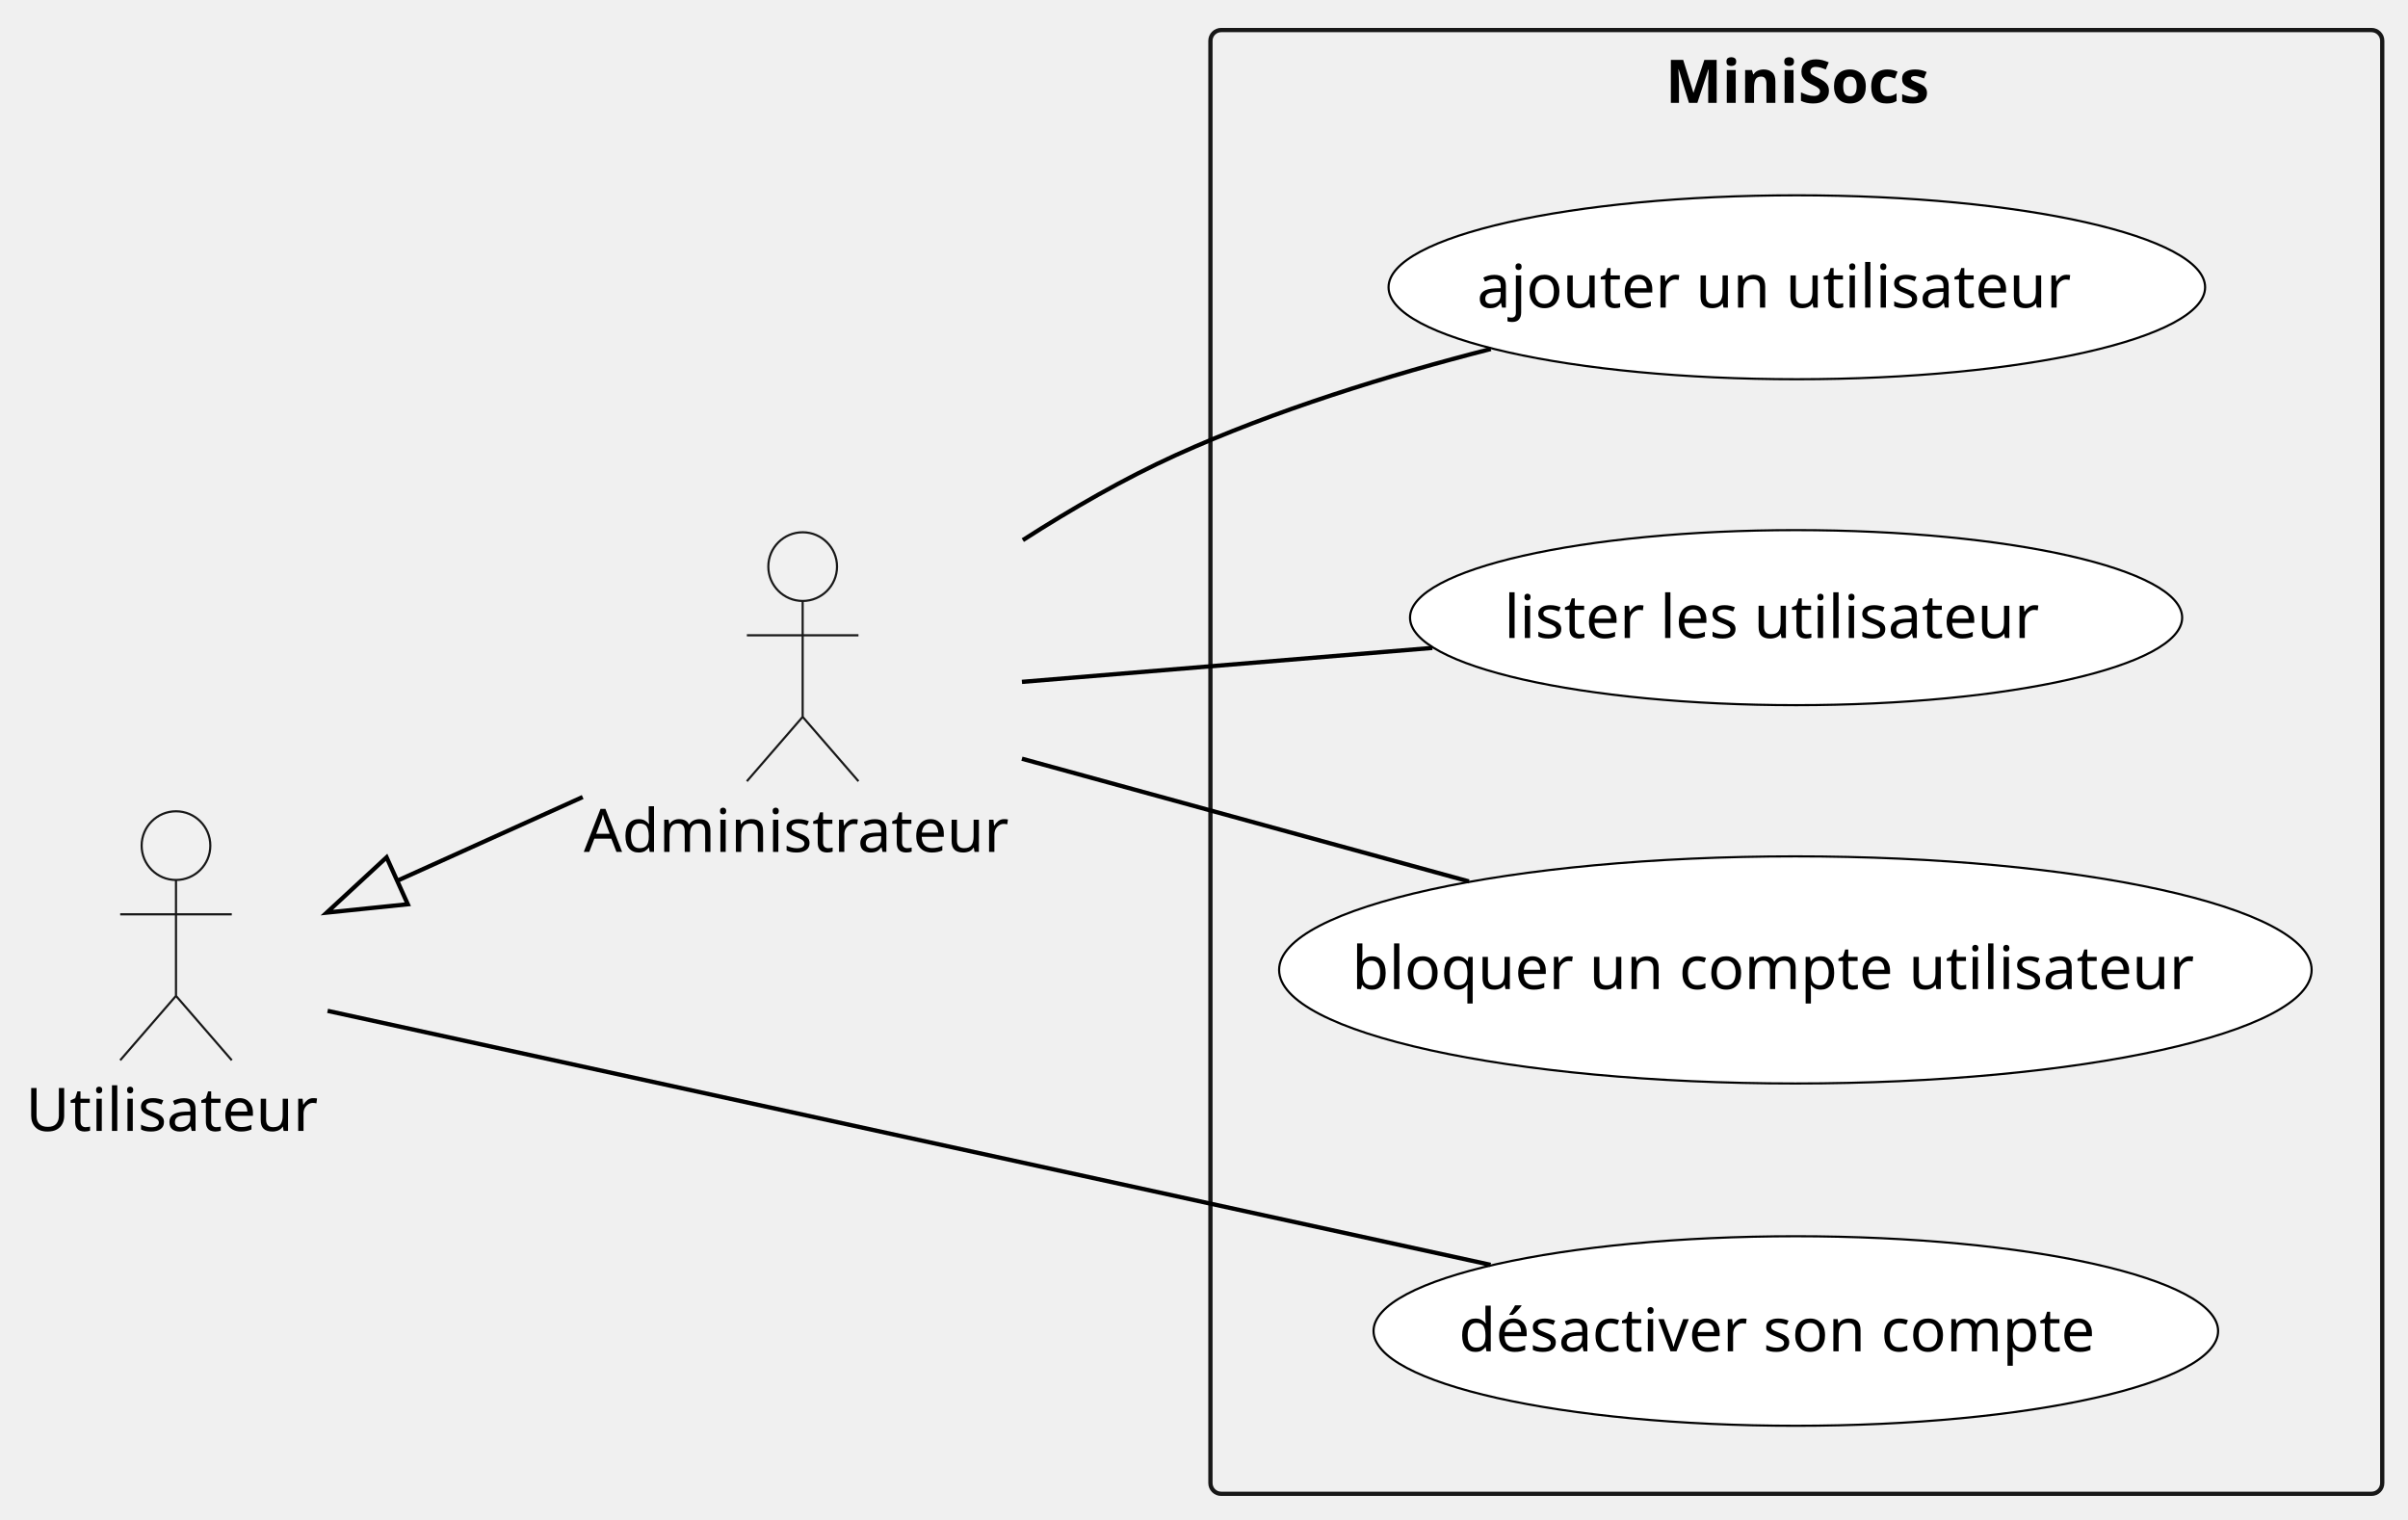
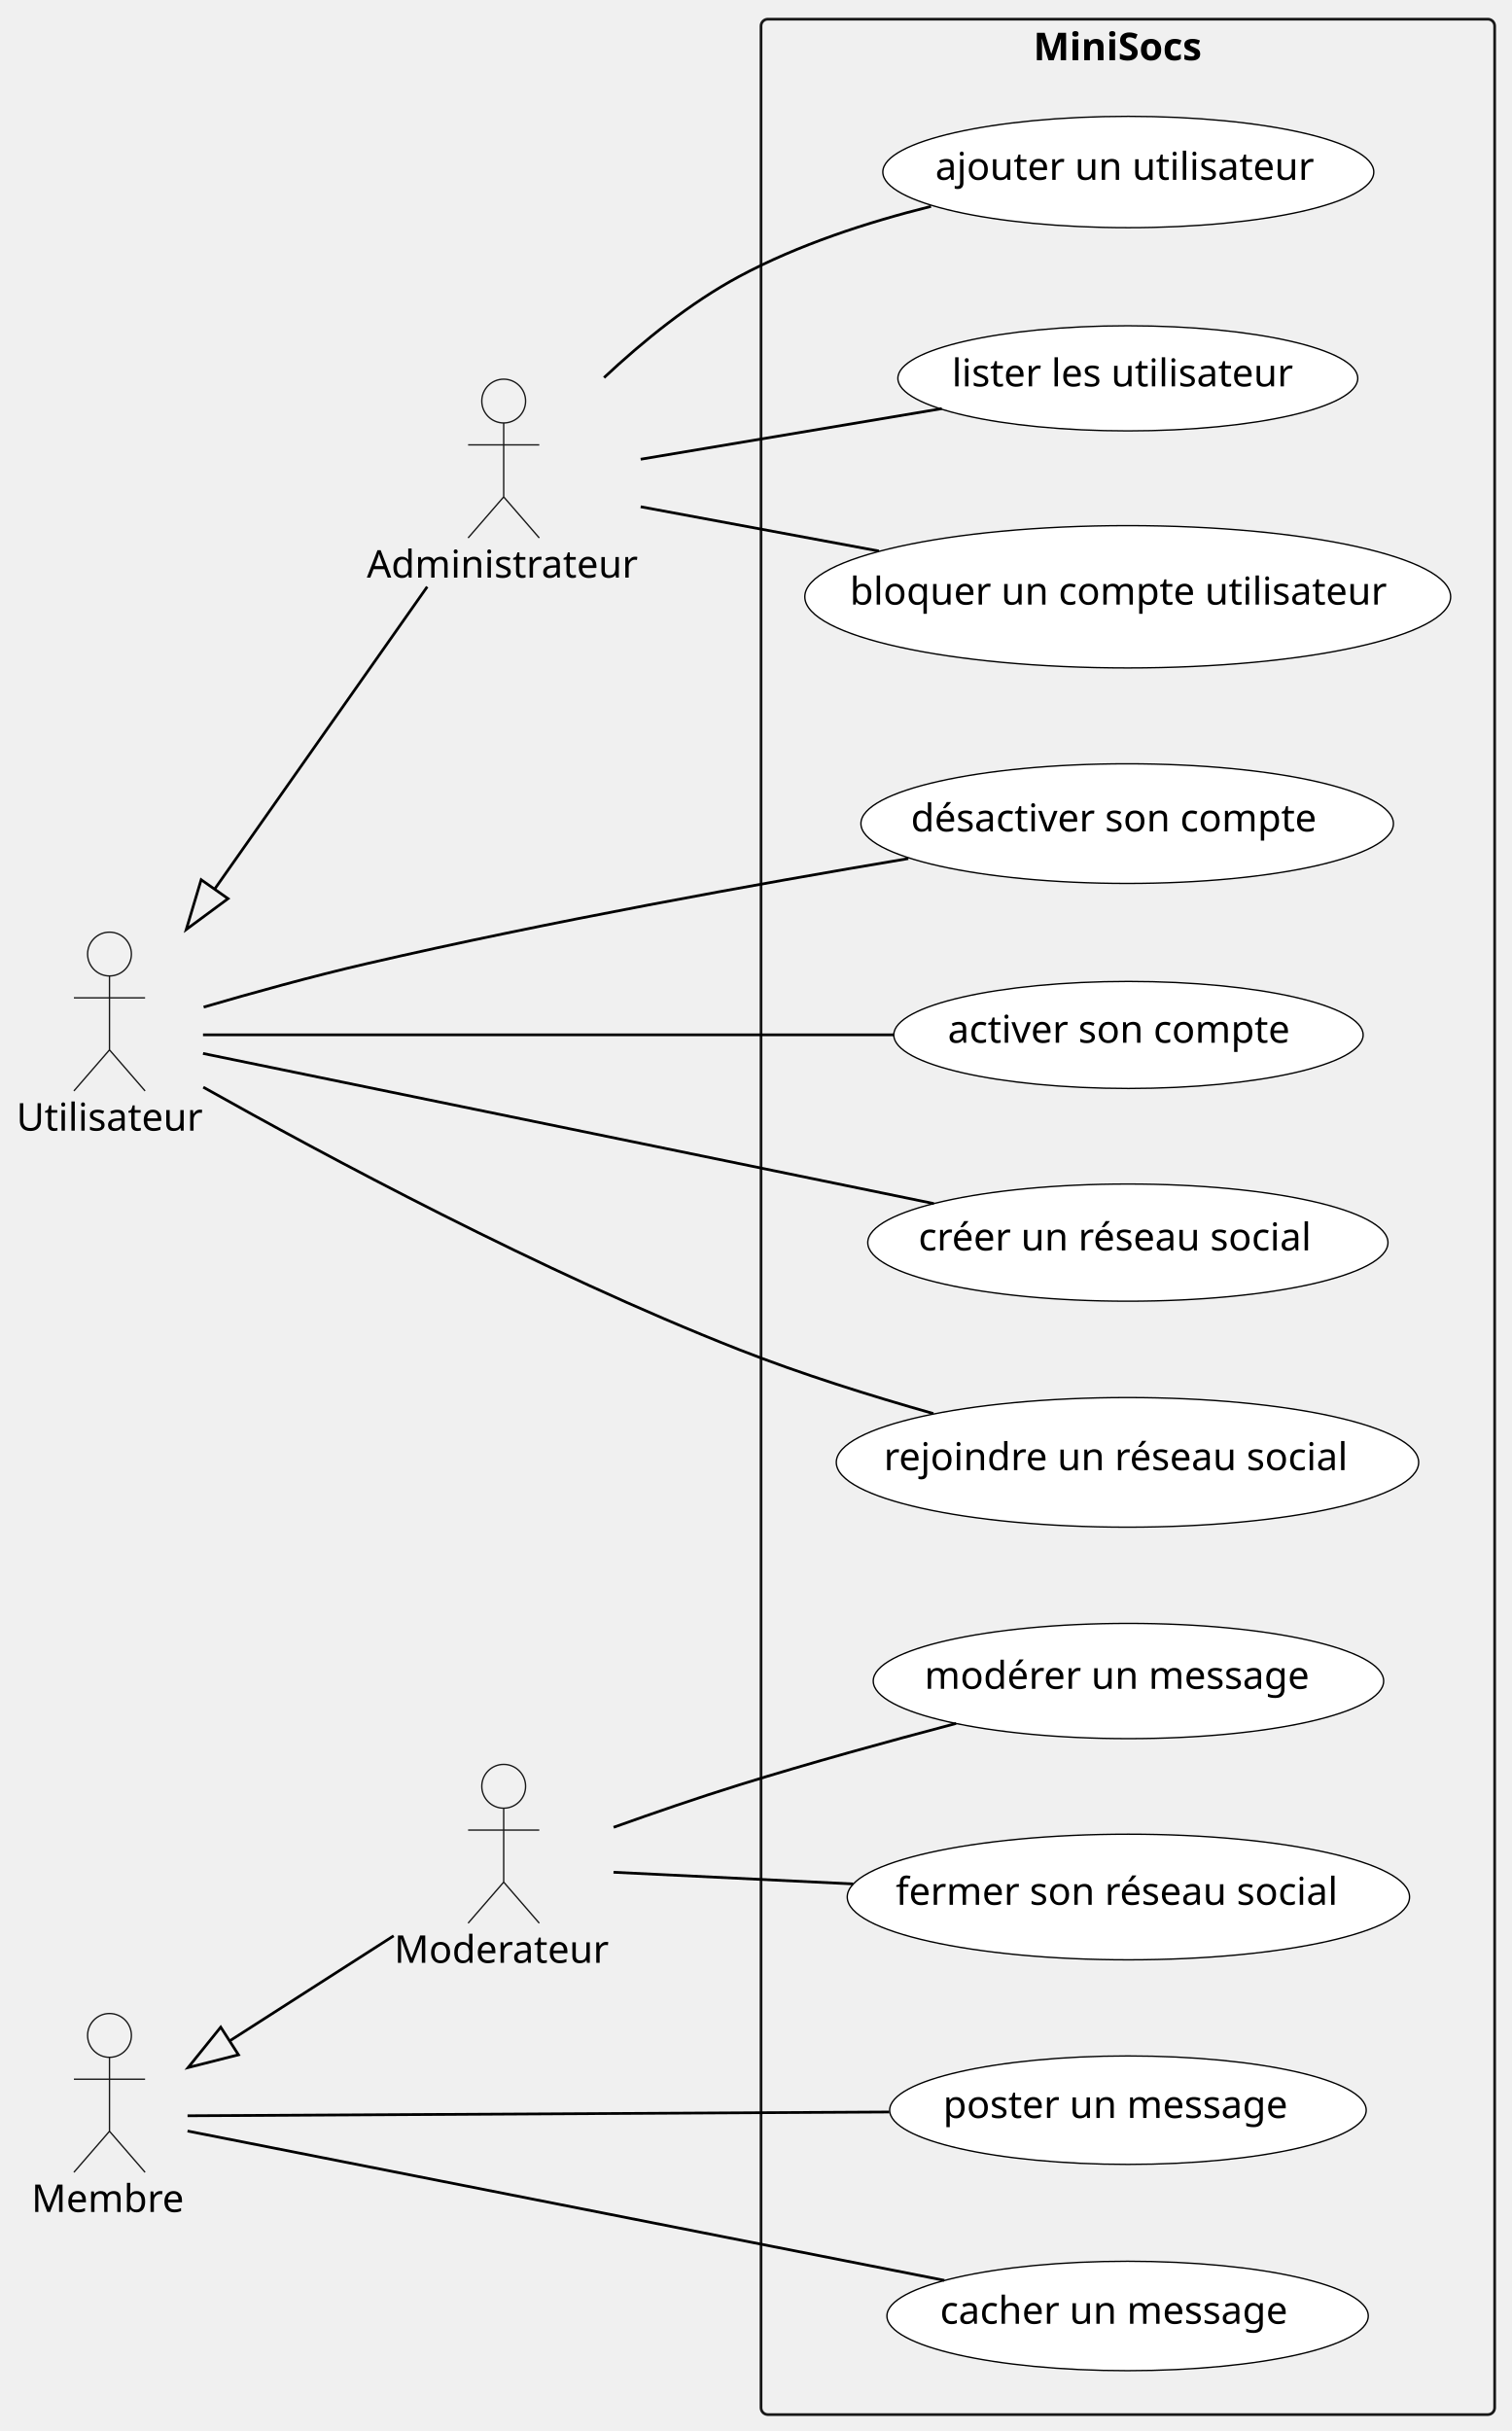
- <svg xmlns="http://www.w3.org/2000/svg" contentStyleType="text/css" height="354px" preserveAspectRatio="none" style="width:561px;height:354px;background:#FFFFFF;" version="1.1" viewBox="0 0 561 354" width="561px" zoomAndPan="magnify">
+ <svg xmlns="http://www.w3.org/2000/svg" contentStyleType="text/css" height="888px" preserveAspectRatio="none" style="width:552px;height:888px;background:#FFFFFF;" version="1.1" viewBox="0 0 552 888" width="552px" zoomAndPan="magnify">
  <defs />
  <g>
    <g id="cluster_MiniSocs">
-       <rect fill="none" height="341" rx="2.5" ry="2.5" style="stroke:#181818;stroke-width:1.0;" width="273" x="282" y="7" />
-       <text fill="#000000" font-family="sans-serif" font-size="14" font-weight="bold" lengthAdjust="spacing" textLength="61" x="388" y="23.966">MiniSocs</text>
+       <rect fill="none" height="875" rx="2.5" ry="2.5" style="stroke:#181818;stroke-width:1.0;" width="268" x="278" y="7" />
+       <text fill="#000000" font-family="sans-serif" font-size="14" font-weight="bold" lengthAdjust="spacing" textLength="69" x="377.5" y="21.995">MiniSocs</text>
    </g>
    <g id="elem_ajouter un utilisateur">
-       <ellipse cx="418.615" cy="66.923" fill="#FFFFFF" rx="95.115" ry="21.423" style="stroke:#000000;stroke-width:0.5;" />
-       <text fill="#000000" font-family="sans-serif" font-size="14" lengthAdjust="spacing" textLength="143" x="344.115" y="71.656">ajouter un utilisateur</text>
+       <ellipse cx="412.173" cy="62.835" fill="#FFFFFF" rx="89.673" ry="20.335" style="stroke:#000000;stroke-width:0.5;" />
+       <text fill="#000000" font-family="sans-serif" font-size="14" lengthAdjust="spacing" textLength="141" x="341.673" y="65.681">ajouter un utilisateur</text>
    </g>
    <g id="elem_lister les utilisateur">
-       <ellipse cx="418.442" cy="143.888" fill="#FFFFFF" rx="89.942" ry="20.388" style="stroke:#000000;stroke-width:0.5;" />
-       <text fill="#000000" font-family="sans-serif" font-size="14" lengthAdjust="spacing" textLength="130" x="350.442" y="148.621">lister les utilisateur</text>
+       <ellipse cx="411.995" cy="138.199" fill="#FFFFFF" rx="83.995" ry="19.199" style="stroke:#000000;stroke-width:0.5;" />
+       <text fill="#000000" font-family="sans-serif" font-size="14" lengthAdjust="spacing" textLength="128" x="347.733" y="141.136">lister les utilisateur</text>
    </g>
    <g id="elem_bloquer un compte utilisateur">
-       <ellipse cx="418.274" cy="225.955" fill="#FFFFFF" rx="120.274" ry="26.455" style="stroke:#000000;stroke-width:0.5;" />
-       <text fill="#000000" font-family="sans-serif" font-size="14" lengthAdjust="spacing" textLength="202" x="314.979" y="230.417">bloquer un compte utilisateur</text>
+       <ellipse cx="411.962" cy="217.992" fill="#FFFFFF" rx="117.962" ry="25.992" style="stroke:#000000;stroke-width:0.5;" />
+       <text fill="#000000" font-family="sans-serif" font-size="14" lengthAdjust="spacing" textLength="203" x="310.462" y="220.839">bloquer un compte utilisateur</text>
    </g>
    <g id="elem_désactiver son compte">
-       <ellipse cx="418.379" cy="310.076" fill="#FFFFFF" rx="98.379" ry="22.076" style="stroke:#000000;stroke-width:0.5;" />
-       <text fill="#000000" font-family="sans-serif" font-size="14" lengthAdjust="spacing" textLength="151" x="339.879" y="314.809">désactiver son compte</text>
+       <ellipse cx="411.76" cy="300.852" fill="#FFFFFF" rx="97.26" ry="21.852" style="stroke:#000000;stroke-width:0.5;" />
+       <text fill="#000000" font-family="sans-serif" font-size="14" lengthAdjust="spacing" textLength="158" x="332.76" y="303.699">désactiver son compte</text>
+     </g>
+     <g id="elem_activer son compte">
+       <ellipse cx="412.228" cy="378.046" fill="#FFFFFF" rx="85.728" ry="19.546" style="stroke:#000000;stroke-width:0.5;" />
+       <text fill="#000000" font-family="sans-serif" font-size="14" lengthAdjust="spacing" textLength="132" x="346.228" y="380.892">activer son compte</text>
+     </g>
+     <g id="elem_créer un réseau social">
+       <ellipse cx="412.012" cy="453.902" fill="#FFFFFF" rx="95.012" ry="21.402" style="stroke:#000000;stroke-width:0.5;" />
+       <text fill="#000000" font-family="sans-serif" font-size="14" lengthAdjust="spacing" textLength="153" x="335.512" y="456.749">créer un réseau social</text>
+     </g>
+     <g id="elem_rejoindre un réseau social">
+       <ellipse cx="411.868" cy="534.174" fill="#FFFFFF" rx="106.368" ry="23.674" style="stroke:#000000;stroke-width:0.5;" />
+       <text fill="#000000" font-family="sans-serif" font-size="14" lengthAdjust="spacing" textLength="178" x="322.868" y="537.02">rejoindre un réseau social</text>
+     </g>
+     <g id="elem_modérer un message">
+       <ellipse cx="412.223" cy="614.045" fill="#FFFFFF" rx="93.223" ry="21.045" style="stroke:#000000;stroke-width:0.5;" />
+       <text fill="#000000" font-family="sans-serif" font-size="14" lengthAdjust="spacing" textLength="149" x="337.723" y="616.891">modérer un message</text>
+     </g>
+     <g id="elem_fermer son réseau social">
+       <ellipse cx="412.204" cy="692.941" fill="#FFFFFF" rx="102.704" ry="22.941" style="stroke:#000000;stroke-width:0.5;" />
+       <text fill="#000000" font-family="sans-serif" font-size="14" lengthAdjust="spacing" textLength="170" x="327.204" y="695.788">fermer son réseau social</text>
+     </g>
+     <g id="elem_poster un message">
+       <ellipse cx="412.037" cy="770.807" fill="#FFFFFF" rx="87.037" ry="19.807" style="stroke:#000000;stroke-width:0.5;" />
+       <text fill="#000000" font-family="sans-serif" font-size="14" lengthAdjust="spacing" textLength="135" x="344.537" y="773.654">poster un message</text>
+     </g>
+     <g id="elem_cacher un message">
+       <ellipse cx="411.913" cy="845.983" fill="#FFFFFF" rx="87.913" ry="19.983" style="stroke:#000000;stroke-width:0.5;" />
+       <text fill="#000000" font-family="sans-serif" font-size="14" lengthAdjust="spacing" textLength="137" x="343.413" y="848.829">cacher un message</text>
    </g>
    <g id="elem_Administrateur">
-       <ellipse cx="187" cy="132" fill="#F1F1F1" rx="8" ry="8" style="stroke:#181818;stroke-width:0.5;" />
-       <path d="M187,140 L187,167 M174,148 L200,148 M187,167 L174,182 M187,167 L200,182 " fill="none" style="stroke:#181818;stroke-width:0.5;" />
-       <text fill="#000000" font-family="sans-serif" font-size="14" lengthAdjust="spacing" textLength="102" x="136" y="198.466">Administrateur</text>
+       <ellipse cx="184" cy="146.5" fill="#F1F1F1" rx="8" ry="8" style="stroke:#181818;stroke-width:0.5;" />
+       <path d="M184,154.5 L184,181.5 M171,162.5 L197,162.5 M184,181.5 L171,196.5 M184,181.5 L197,196.5 " fill="none" style="stroke:#181818;stroke-width:0.5;" />
+       <text fill="#000000" font-family="sans-serif" font-size="14" lengthAdjust="spacing" textLength="100" x="134" y="210.995">Administrateur</text>
    </g>
    <g id="elem_Utilisateur">
-       <ellipse cx="41" cy="197" fill="#F1F1F1" rx="8" ry="8" style="stroke:#181818;stroke-width:0.5;" />
-       <path d="M41,205 L41,232 M28,213 L54,213 M41,232 L28,247 M41,232 L54,247 " fill="none" style="stroke:#181818;stroke-width:0.5;" />
-       <text fill="#000000" font-family="sans-serif" font-size="14" lengthAdjust="spacing" textLength="70" x="6" y="263.466">Utilisateur</text>
+       <ellipse cx="40" cy="348.5" fill="#F1F1F1" rx="8" ry="8" style="stroke:#181818;stroke-width:0.5;" />
+       <path d="M40,356.5 L40,383.5 M27,364.5 L53,364.5 M40,383.5 L27,398.5 M40,383.5 L53,398.5 " fill="none" style="stroke:#181818;stroke-width:0.5;" />
+       <text fill="#000000" font-family="sans-serif" font-size="14" lengthAdjust="spacing" textLength="68" x="6" y="412.995">Utilisateur</text>
+     </g>
+     <g id="elem_Membre">
+       <ellipse cx="40" cy="743.5" fill="#F1F1F1" rx="8" ry="8" style="stroke:#181818;stroke-width:0.5;" />
+       <path d="M40,751.5 L40,778.5 M27,759.5 L53,759.5 M40,778.5 L27,793.5 M40,778.5 L53,793.5 " fill="none" style="stroke:#181818;stroke-width:0.5;" />
+       <text fill="#000000" font-family="sans-serif" font-size="14" lengthAdjust="spacing" textLength="57" x="11.5" y="807.995">Membre</text>
+     </g>
+     <g id="elem_Moderateur">
+       <ellipse cx="184" cy="652.5" fill="#F1F1F1" rx="8" ry="8" style="stroke:#181818;stroke-width:0.5;" />
+       <path d="M184,660.5 L184,687.5 M171,668.5 L197,668.5 M184,687.5 L171,702.5 M184,687.5 L197,702.5 " fill="none" style="stroke:#181818;stroke-width:0.5;" />
+       <text fill="#000000" font-family="sans-serif" font-size="14" lengthAdjust="spacing" textLength="80" x="144" y="716.995">Moderateur</text>
    </g>
    <g id="link_Utilisateur_Administrateur">
-       <path d="M92.533,205.187 C110.323,197.147 116.04,194.58 135.75,185.68 " fill="none" id="Utilisateur-backto-Administrateur" style="stroke:#000000;stroke-width:1.0;" />
-       <polygon fill="none" points="76.13,212.6,95.004,210.655,90.062,199.719,76.13,212.6" style="stroke:#000000;stroke-width:1.0;" />
+       <path d="M78.393,324.805 C103.663,288.865 130.82,250.22 156.06,214.33 " fill="none" id="Utilisateur-backto-Administrateur" style="stroke:#000000;stroke-width:1.0;" />
+       <polygon fill="none" points="68.04,339.53,83.301,328.256,73.485,321.354,68.04,339.53" style="stroke:#000000;stroke-width:1.0;" />
+     </g>
+     <g id="link_Membre_Moderateur">
+       <path d="M83.872,745.524 C105.252,731.814 119.97,722.39 143.8,707.12 " fill="none" id="Membre-backto-Moderateur" style="stroke:#000000;stroke-width:1.0;" />
+       <polygon fill="none" points="68.72,755.24,87.111,750.574,80.633,740.473,68.72,755.24" style="stroke:#000000;stroke-width:1.0;" />
    </g>
    <g id="link_Administrateur_ajouter un utilisateur">
-       <path d="M238.29,125.83 C249.65,118.54 261.93,111.47 274,106 C297.05,95.56 323.48,87.4 347.32,81.3 " fill="none" id="Administrateur-ajouter un utilisateur" style="stroke:#000000;stroke-width:1.0;" />
+       <path d="M220.66,137.94 C234.9,124.61 252.14,110.6 270,101 C291.55,89.42 316.89,81.17 340.1,75.39 " fill="none" id="Administrateur-ajouter un utilisateur" style="stroke:#000000;stroke-width:1.0;" />
    </g>
    <g id="link_Administrateur_lister les utilisateur">
-       <path d="M238.08,158.85 C266.04,156.54 301.61,153.59 333.69,150.94 " fill="none" id="Administrateur-lister les utilisateur" style="stroke:#000000;stroke-width:1.0;" />
+       <path d="M234.04,167.75 C266.23,162.34 308.76,155.19 344.05,149.26 " fill="none" id="Administrateur-lister les utilisateur" style="stroke:#000000;stroke-width:1.0;" />
    </g>
    <g id="link_Administrateur_bloquer un compte utilisateur">
-       <path d="M238.08,176.75 C268.55,185.11 308.04,195.95 342.22,205.34 " fill="none" id="Administrateur-bloquer un compte utilisateur" style="stroke:#000000;stroke-width:1.0;" />
+       <path d="M234.04,185.11 C259.48,189.84 291.38,195.77 321.06,201.29 " fill="none" id="Administrateur-bloquer un compte utilisateur" style="stroke:#000000;stroke-width:1.0;" />
    </g>
    <g id="link_Utilisateur_désactiver son compte">
-       <path d="M76.32,235.49 C137.51,248.86 266.6,277.05 347.27,294.66 " fill="none" id="Utilisateur-désactiver son compte" style="stroke:#000000;stroke-width:1.0;" />
+       <path d="M74.39,367.88 C92.02,362.73 114.07,356.61 134,352 C200.22,336.68 276.19,322.96 331.81,313.62 " fill="none" id="Utilisateur-désactiver son compte" style="stroke:#000000;stroke-width:1.0;" />
+     </g>
+     <g id="link_Utilisateur_activer son compte">
+       <path d="M74.16,378 C130.48,378 246.48,378 326.48,378 " fill="none" id="Utilisateur-activer son compte" style="stroke:#000000;stroke-width:1.0;" />
+     </g>
+     <g id="link_Utilisateur_créer un réseau social">
+       <path d="M74.16,384.81 C134.03,397.11 261.33,423.26 341.15,439.65 " fill="none" id="Utilisateur-créer un réseau social" style="stroke:#000000;stroke-width:1.0;" />
+     </g>
+     <g id="link_Utilisateur_rejoindre un réseau social">
+       <path d="M74.26,397.13 C118.05,421.75 197.95,464.71 270,493 C292.66,501.9 318.04,509.86 340.95,516.35 " fill="none" id="Utilisateur-rejoindre un réseau social" style="stroke:#000000;stroke-width:1.0;" />
+     </g>
+     <g id="link_Moderateur_modérer un message">
+       <path d="M224.15,667.48 C238.49,662.35 254.91,656.69 270,652 C295.78,643.99 324.52,636.07 349.28,629.54 " fill="none" id="Moderateur-modérer un message" style="stroke:#000000;stroke-width:1.0;" />
+     </g>
+     <g id="link_Moderateur_fermer son réseau social">
+       <path d="M224.11,683.9 C248.36,685.08 280.71,686.66 311.67,688.17 " fill="none" id="Moderateur-fermer son réseau social" style="stroke:#000000;stroke-width:1.0;" />
+     </g>
+     <g id="link_Membre_poster un message">
+       <path d="M68.51,772.85 C122.02,772.56 242.11,771.91 324.85,771.47 " fill="none" id="Membre-poster un message" style="stroke:#000000;stroke-width:1.0;" />
+     </g>
+     <g id="link_Membre_cacher un message">
+       <path d="M68.51,778.43 C126.54,789.88 262.89,816.78 344.97,832.97 " fill="none" id="Membre-cacher un message" style="stroke:#000000;stroke-width:1.0;" />
    </g>
  </g>
</svg>
